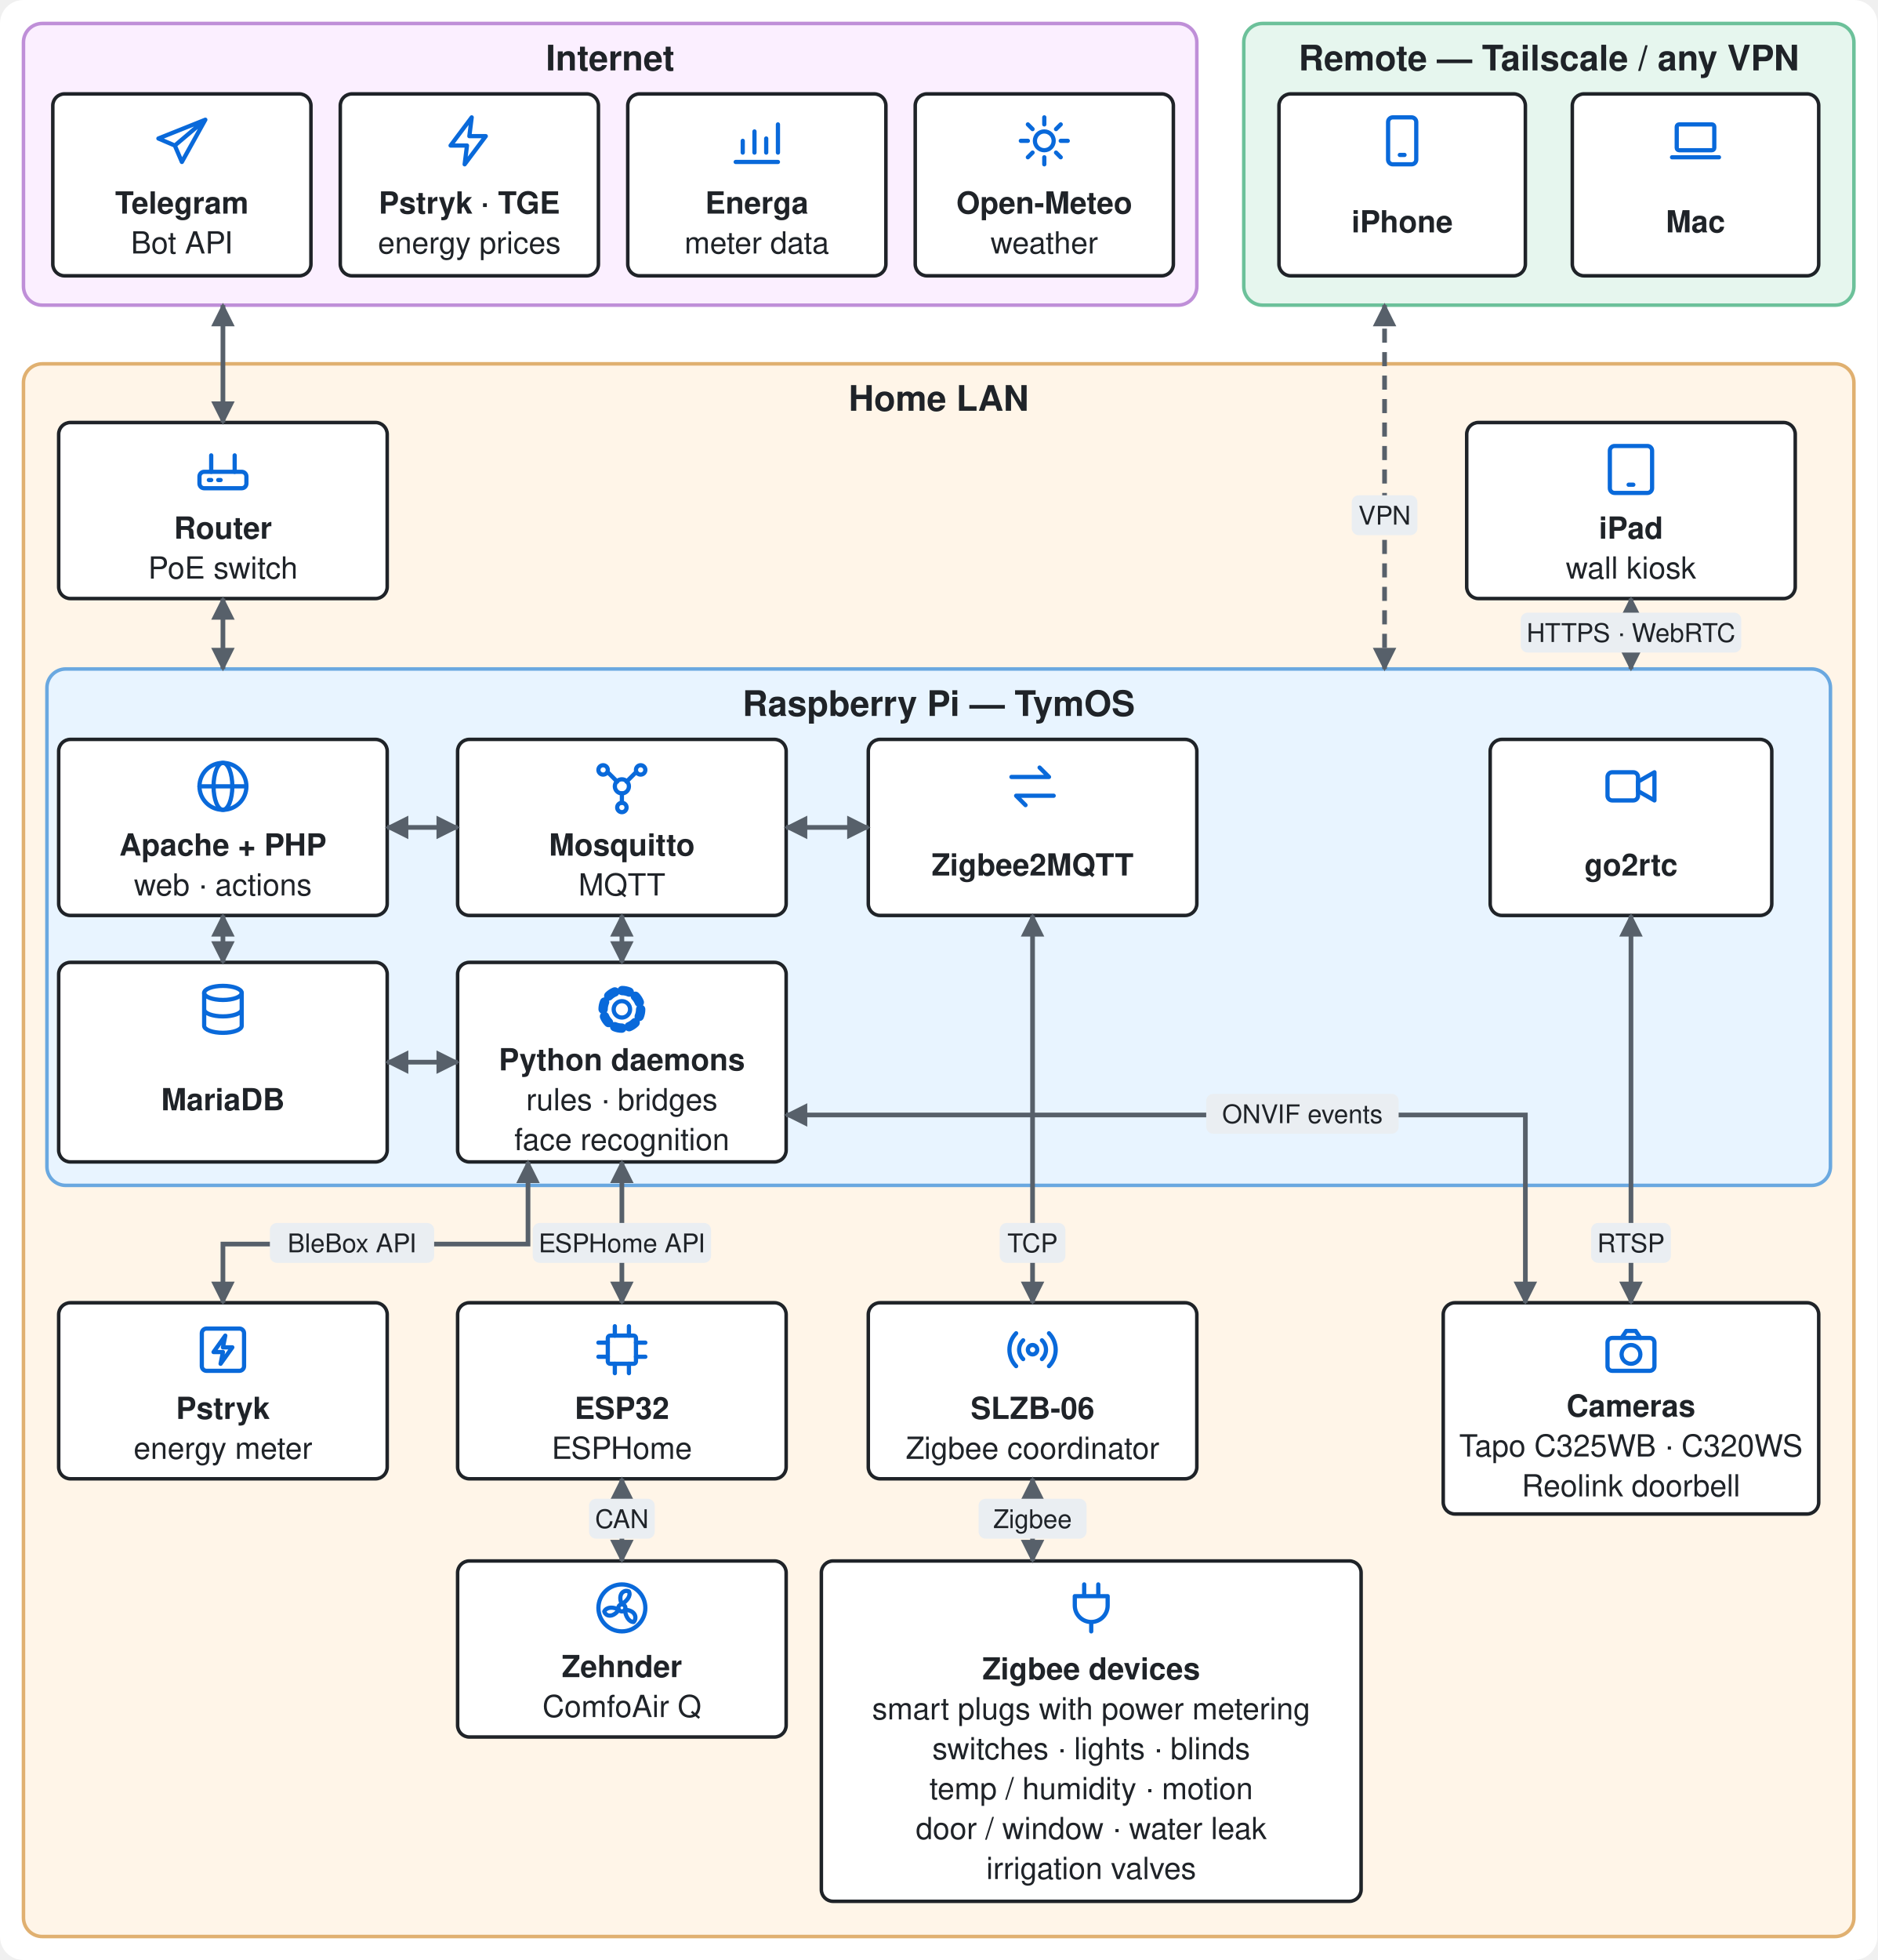
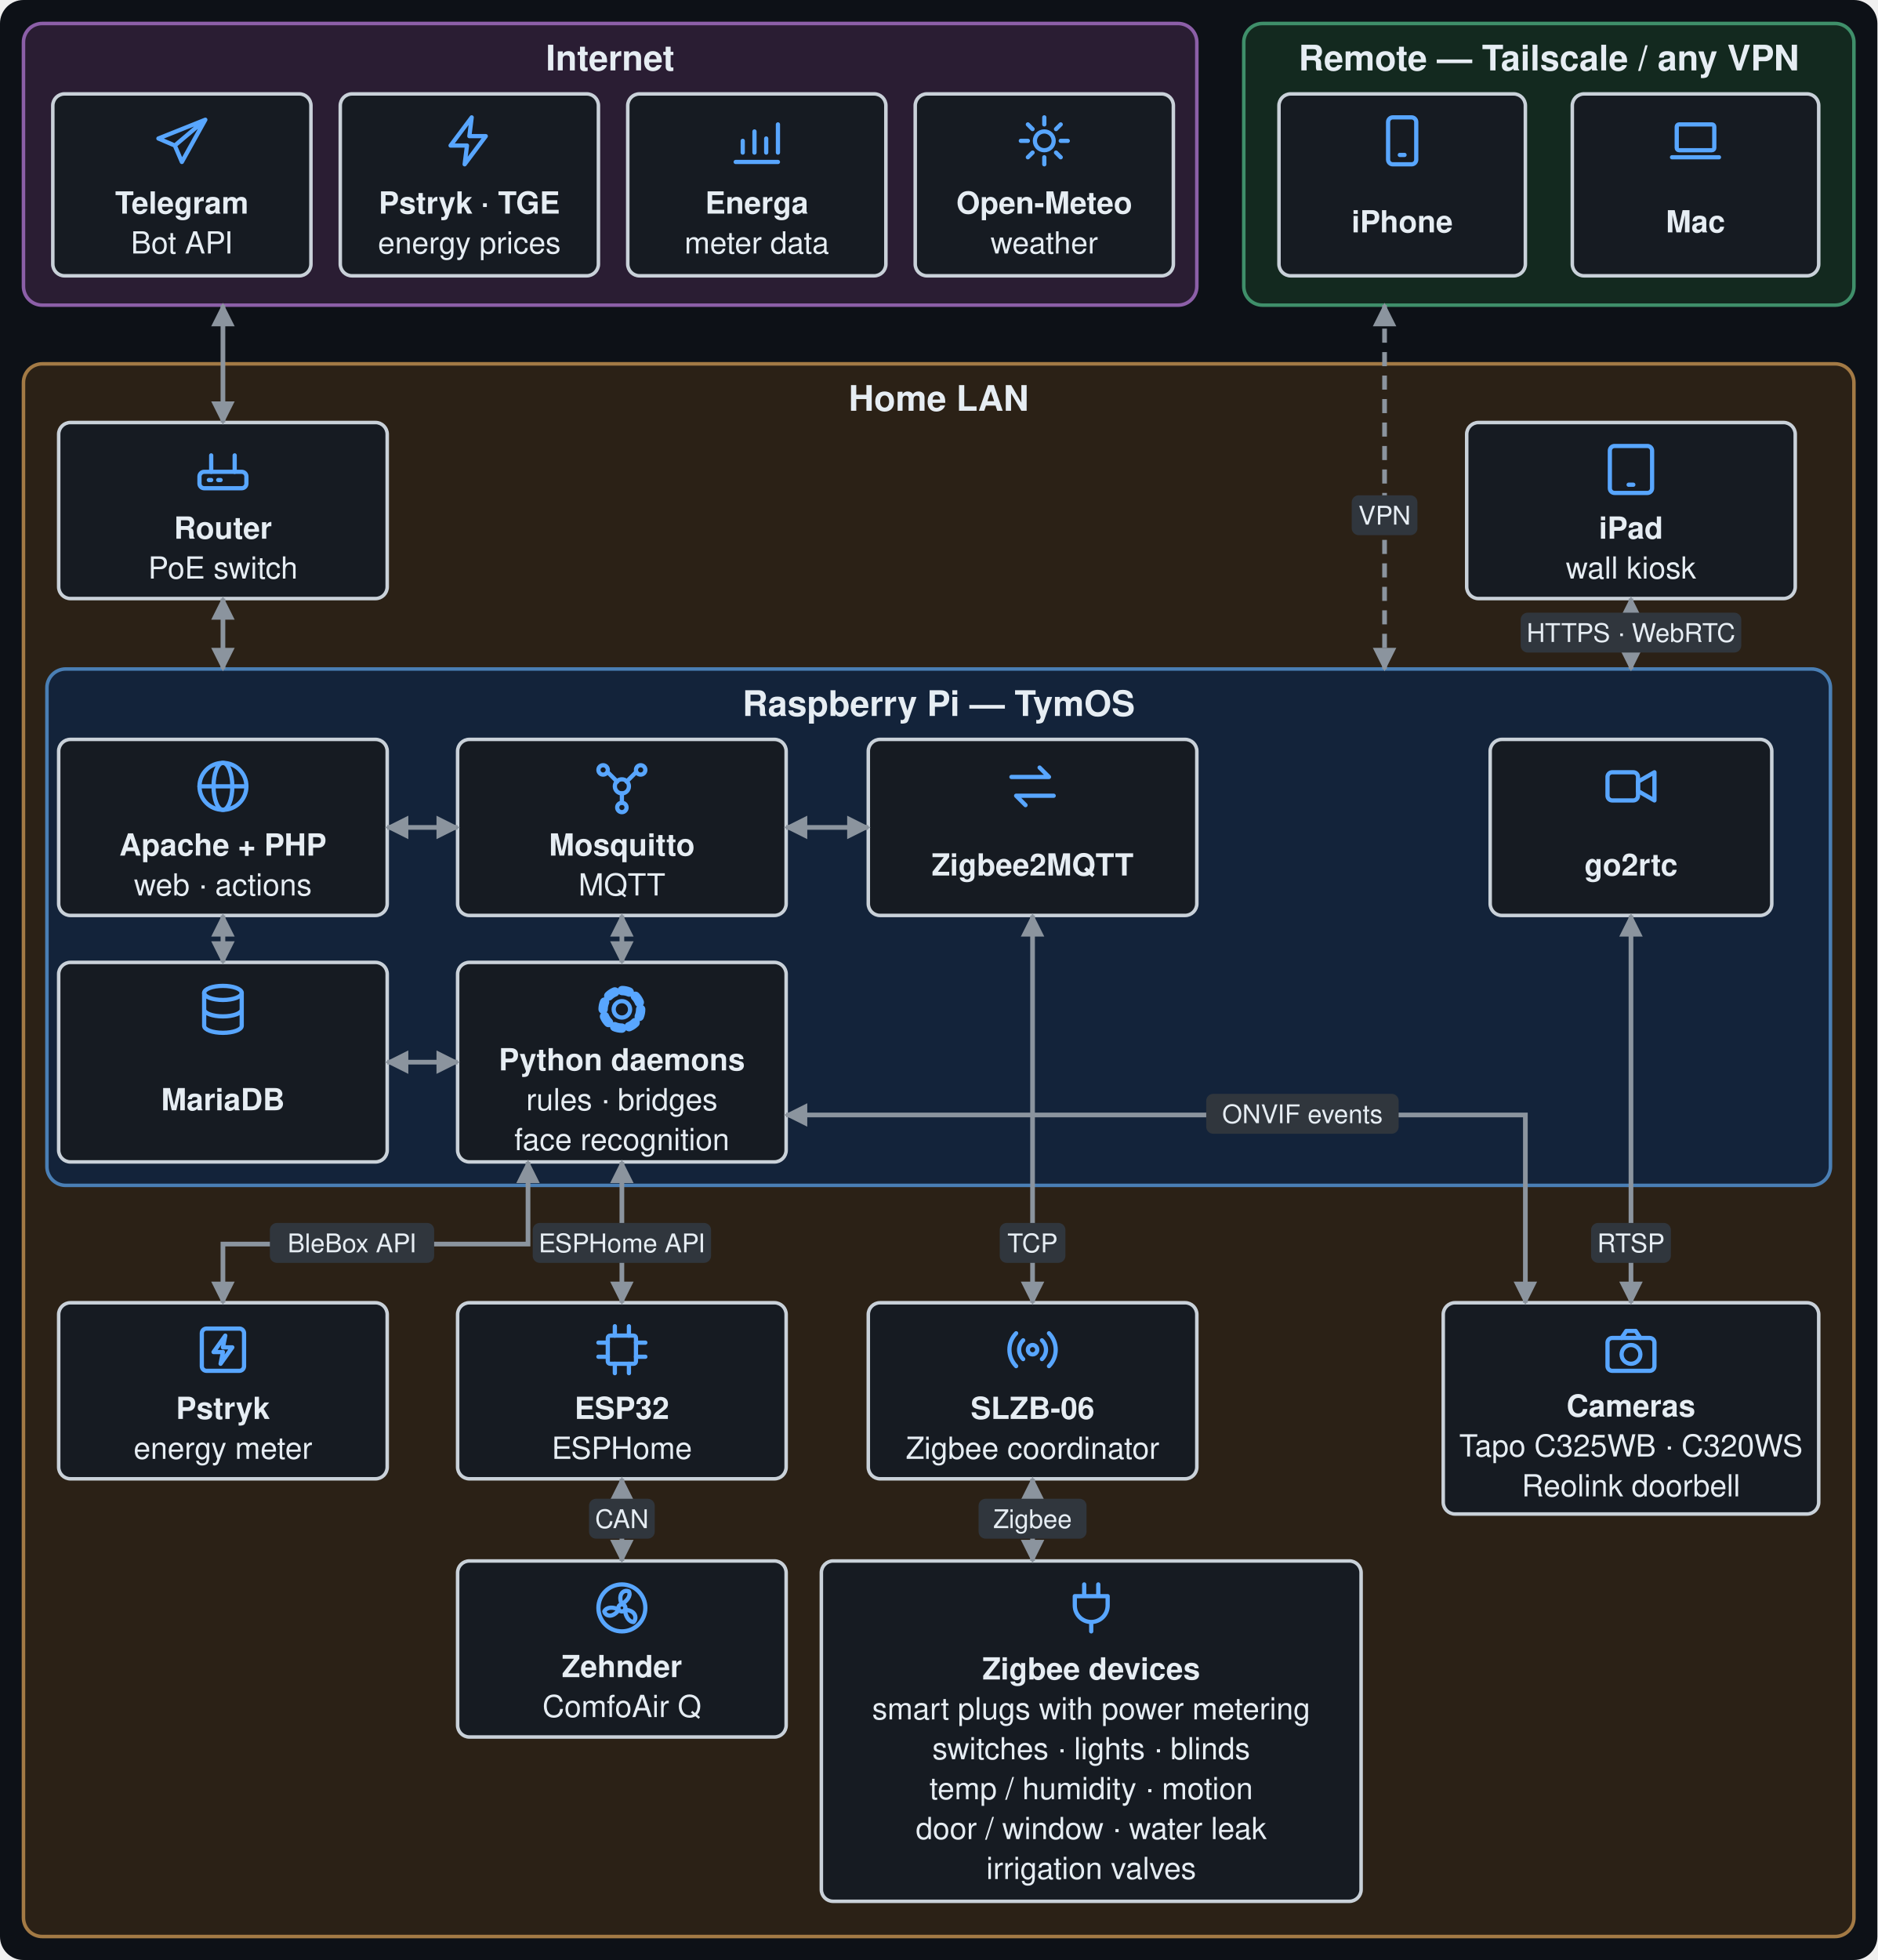
<svg xmlns="http://www.w3.org/2000/svg" viewBox="0 0 1600 1670" width="1600" height="1670" font-family="-apple-system, Segoe UI, Helvetica, Arial, sans-serif">
  <style>
-     text { font-size: 26px; text-anchor: middle; fill: #1f2328; }
+     text { font-size: 26px; text-anchor: middle; fill: #e6edf3; }
    .b { font-weight: 700; }
    .g { font-size: 30px; font-weight: 700; }
-     .l { font-size: 22px; fill: #1f2328; }
-     .bg { fill: #ffffff; }
-     .box { fill: #ffffff; stroke: #1f2328; stroke-width: 3; }
-     .ic { fill: none; stroke: #0969da; stroke-width: 1.8; stroke-linecap: round; stroke-linejoin: round; }
-     .lbl { fill: #eaeef2; }
-     .ln { fill: none; stroke: #57606a; stroke-width: 4; }
+     .l { font-size: 22px; }
+     .bg { fill: #0d1117; }
+     .box { fill: #161b22; stroke: #c9d1d9; stroke-width: 3; }
+     .ic { fill: none; stroke: #58a6ff; stroke-width: 1.8; stroke-linecap: round; stroke-linejoin: round; }
+     .lbl { fill: #30363d; }
+     .ln { fill: none; stroke: #8b949e; stroke-width: 4; }
    .dash { stroke-dasharray: 12 8; }
-     .gc { fill: #fbefff; stroke: #bf8fd8; stroke-width: 3; }
-     .gr { fill: #e6f6ee; stroke: #6cc19a; stroke-width: 3; }
-     .gh { fill: #fff5e8; stroke: #e0b070; stroke-width: 3; }
-     .gp { fill: #e8f4ff; stroke: #6aa8e0; stroke-width: 3; }
-     #a path { fill: #57606a; }
-     @media (prefers-color-scheme: dark) {
-       text, .l { fill: #e6edf3; }
-       .bg { fill: #0d1117; }
-       .box { fill: #161b22; stroke: #c9d1d9; }
-       .ic { stroke: #58a6ff; }
-       .lbl { fill: #30363d; }
-       .ln { stroke: #8b949e; }
-       #a path { fill: #8b949e; }
-       .gc { fill: #2a1d33; stroke: #8c5fa8; }
-       .gr { fill: #13291f; stroke: #3f8f6a; }
-       .gh { fill: #2b2116; stroke: #a37a45; }
-       .gp { fill: #13233a; stroke: #4a7fb5; }
-     }
+     .gc { fill: #2a1d33; stroke: #8c5fa8; stroke-width: 3; }
+     .gr { fill: #13291f; stroke: #3f8f6a; stroke-width: 3; }
+     .gh { fill: #2b2116; stroke: #a37a45; stroke-width: 3; }
+     .gp { fill: #13233a; stroke: #4a7fb5; stroke-width: 3; }
+     #a path { fill: #8b949e; }
  </style>
  <defs>
    <marker id="a" viewBox="0 0 10 10" refX="9" refY="5" markerWidth="5" markerHeight="5" orient="auto-start-reverse">
      <path d="M0,0 L10,5 L0,10 z" />
    </marker>
    <symbol id="telegram" viewBox="0 0 24 24" class="ic">
      <path d="M22 3 L2 11 l7 3 l3 7 z M9 14 L22 3" />
    </symbol>
    <symbol id="bolt" viewBox="0 0 24 24" class="ic">
      <path d="M13 2 L4 14 h7 l-1 8 l9-12 h-7 z" />
    </symbol>
    <symbol id="chart" viewBox="0 0 24 24" class="ic">
      <path d="M3 21 h18 M6 17 v-5 M11 17 v-9 M16 17 v-6 M21 17 v-12" />
    </symbol>
    <symbol id="sun" viewBox="0 0 24 24" class="ic">
      <circle cx="12" cy="12" r="4" />
      <path d="M12 2 v3 M12 19 v3 M2 12 h3 M19 12 h3 M5 5 l2 2 M17 17 l2 2 M5 19 l2-2 M17 7 l2-2" />
    </symbol>
    <symbol id="phone" viewBox="0 0 24 24" class="ic">
      <rect x="6" y="2" width="12" height="20" rx="2" />
      <path d="M11 18 h2" />
    </symbol>
    <symbol id="laptop" viewBox="0 0 24 24" class="ic">
      <rect x="4" y="5" width="16" height="11" rx="1" />
      <path d="M2 19 h20" />
    </symbol>
    <symbol id="router" viewBox="0 0 24 24" class="ic">
      <rect x="2" y="13" width="20" height="7" rx="2" />
      <path d="M7 13 V6 M17 13 V6 M6 16.5 h1 M10 16.5 h1" />
    </symbol>
    <symbol id="tablet" viewBox="0 0 24 24" class="ic">
      <rect x="3" y="2" width="18" height="20" rx="2" />
      <path d="M11 18.5 h2" />
    </symbol>
    <symbol id="globe" viewBox="0 0 24 24" class="ic">
      <circle cx="12" cy="12" r="10" />
      <ellipse cx="12" cy="12" rx="4" ry="10" />
      <path d="M2 12 h20" />
    </symbol>
    <symbol id="hub" viewBox="0 0 24 24" class="ic">
      <circle cx="12" cy="12" r="3" />
      <circle cx="4" cy="5" r="2" />
      <circle cx="20" cy="5" r="2" />
      <circle cx="12" cy="21" r="2" />
      <path d="M6 6 l4 4 M18 6 l-4 4 M12 15 v4" />
    </symbol>
    <symbol id="swap" viewBox="0 0 24 24" class="ic">
      <path d="M3 8 h16 l-4-4 M21 16 H5 l4 4" />
    </symbol>
    <symbol id="video" viewBox="0 0 24 24" class="ic">
      <rect x="2" y="6" width="13" height="12" rx="2" />
      <path d="M15 10 l7-4 v12 l-7-4 z" />
    </symbol>
    <symbol id="db" viewBox="0 0 24 24" class="ic">
      <ellipse cx="12" cy="5" rx="8" ry="3" />
      <path d="M4 5 v14 c0 1.7 3.6 3 8 3 s8-1.3 8-3 V5 M4 12 c0 1.7 3.6 3 8 3 s8-1.3 8-3" />
    </symbol>
    <symbol id="gear" viewBox="0 0 24 24" class="ic">
      <circle cx="12" cy="12" r="3.5" />
      <circle cx="12" cy="12" r="8" stroke-width="4" stroke-dasharray="3.1 3.2" />
    </symbol>
    <symbol id="meter" viewBox="0 0 24 24" class="ic">
      <rect x="3" y="3" width="18" height="18" rx="2" />
      <path d="M13 6 L8 13 h4 l-1 5 l5-7 h-4 z" />
    </symbol>
    <symbol id="chip" viewBox="0 0 24 24" class="ic">
      <rect x="6" y="6" width="12" height="12" rx="1" />
      <path d="M9 2 v4 M15 2 v4 M9 18 v4 M15 18 v4 M2 9 h4 M2 15 h4 M18 9 h4 M18 15 h4" />
    </symbol>
    <symbol id="fan" viewBox="0 0 24 24" class="ic">
      <circle cx="12" cy="12" r="10" />
      <circle cx="12" cy="12" r="1.5" />
      <path d="M12 10.5 C10 6 13 4 15 5 C16 7 14 9 12 10.5 M13.3 12.8 C18 13 18.5 16.5 17 18 C15 18 13.5 15.5 13.3 12.8 M10.7 12.8 C8 16.5 5 15.5 4.5 13.5 C5.5 11.5 8.5 11.5 10.7 12.8" />
    </symbol>
    <symbol id="radio" viewBox="0 0 24 24" class="ic">
      <circle cx="12" cy="12" r="2" />
      <path d="M8 8 a5.5 5.5 0 0 0 0 8 M16 8 a5.5 5.5 0 0 1 0 8 M5 5 a10 10 0 0 0 0 14 M19 5 a10 10 0 0 1 0 14" />
    </symbol>
    <symbol id="plug" viewBox="0 0 24 24" class="ic">
      <path d="M9 2 v5 M15 2 v5 M5 7 h14 v4 a7 7 0 0 1 -14 0 z M12 18 v4" />
    </symbol>
    <symbol id="camera" viewBox="0 0 24 24" class="ic">
      <rect x="2" y="7" width="20" height="14" rx="2" />
      <circle cx="12" cy="14" r="4" />
      <path d="M8 7 l2-3 h4 l2 3" />
    </symbol>
  </defs>
  <rect class="bg" width="1600" height="1670" rx="20" />
  <rect class="gc" x="20" y="20" width="1000" height="240" rx="16" />
  <text x="520.0" y="60" class="g">Internet</text>
  <rect class="box" x="45" y="80" width="220" height="155" rx="10" />
  <use href="#telegram" x="131.0" y="96" width="48" height="48" />
  <text x="155.0" y="182" class="b">Telegram</text>
  <text x="155.0" y="216">Bot API</text>
  <rect class="box" x="290" y="80" width="220" height="155" rx="10" />
  <use href="#bolt" x="376.0" y="96" width="48" height="48" />
  <text x="400.0" y="182" class="b">Pstryk · TGE</text>
  <text x="400.0" y="216">energy prices</text>
  <rect class="box" x="535" y="80" width="220" height="155" rx="10" />
  <use href="#chart" x="621.0" y="96" width="48" height="48" />
  <text x="645.0" y="182" class="b">Energa</text>
  <text x="645.0" y="216">meter data</text>
  <rect class="box" x="780" y="80" width="220" height="155" rx="10" />
  <use href="#sun" x="866.0" y="96" width="48" height="48" />
  <text x="890.0" y="182" class="b">Open-Meteo</text>
  <text x="890.0" y="216">weather</text>
  <rect class="gr" x="1060" y="20" width="520" height="240" rx="16" />
  <text x="1320.0" y="60" class="g">Remote — Tailscale / any VPN</text>
  <rect class="box" x="1090" y="80" width="210" height="155" rx="10" />
  <use href="#phone" x="1171.0" y="96" width="48" height="48" />
  <text x="1195.0" y="198" class="b">iPhone</text>
  <rect class="box" x="1340" y="80" width="210" height="155" rx="10" />
  <use href="#laptop" x="1421.0" y="96" width="48" height="48" />
  <text x="1445.0" y="198" class="b">Mac</text>
  <rect class="gh" x="20" y="310" width="1560" height="1340" rx="16" />
  <text x="800.0" y="350" class="g">Home LAN</text>
  <rect class="box" x="50" y="360" width="280" height="150" rx="10" />
  <use href="#router" x="166.0" y="376" width="48" height="48" />
  <text x="190.0" y="459" class="b">Router</text>
  <text x="190.0" y="493">PoE switch</text>
  <rect class="box" x="1250" y="360" width="280" height="150" rx="10" />
  <use href="#tablet" x="1366.0" y="376" width="48" height="48" />
  <text x="1390.0" y="459" class="b">iPad</text>
  <text x="1390.0" y="493">wall kiosk</text>
  <rect class="gp" x="40" y="570" width="1520" height="440" rx="16" />
  <text x="800.0" y="610" class="g">Raspberry Pi — TymOS</text>
  <rect class="box" x="50" y="630" width="280" height="150" rx="10" />
  <use href="#globe" x="166.0" y="646" width="48" height="48" />
  <text x="190.0" y="729" class="b">Apache + PHP</text>
  <text x="190.0" y="763">web · actions</text>
  <rect class="box" x="390" y="630" width="280" height="150" rx="10" />
  <use href="#hub" x="506.0" y="646" width="48" height="48" />
  <text x="530.0" y="729" class="b">Mosquitto</text>
  <text x="530.0" y="763">MQTT</text>
  <rect class="box" x="740" y="630" width="280" height="150" rx="10" />
  <use href="#swap" x="856.0" y="646" width="48" height="48" />
  <text x="880.0" y="746" class="b">Zigbee2MQTT</text>
  <rect class="box" x="1270" y="630" width="240" height="150" rx="10" />
  <use href="#video" x="1366.0" y="646" width="48" height="48" />
  <text x="1390.0" y="746" class="b">go2rtc</text>
  <rect class="box" x="50" y="820" width="280" height="170" rx="10" />
  <use href="#db" x="166.0" y="836" width="48" height="48" />
  <text x="190.0" y="946" class="b">MariaDB</text>
  <rect class="box" x="390" y="820" width="280" height="170" rx="10" />
  <use href="#gear" x="506.0" y="836" width="48" height="48" />
  <text x="530.0" y="912" class="b">Python daemons</text>
  <text x="530.0" y="946">rules · bridges</text>
  <text x="530.0" y="980">face recognition</text>
  <rect class="box" x="50" y="1110" width="280" height="150" rx="10" />
  <use href="#meter" x="166.0" y="1126" width="48" height="48" />
  <text x="190.0" y="1209" class="b">Pstryk</text>
  <text x="190.0" y="1243">energy meter</text>
  <rect class="box" x="390" y="1110" width="280" height="150" rx="10" />
  <use href="#chip" x="506.0" y="1126" width="48" height="48" />
  <text x="530.0" y="1209" class="b">ESP32</text>
  <text x="530.0" y="1243">ESPHome</text>
  <rect class="box" x="390" y="1330" width="280" height="150" rx="10" />
  <use href="#fan" x="506.0" y="1346" width="48" height="48" />
  <text x="530.0" y="1429" class="b">Zehnder</text>
  <text x="530.0" y="1463">ComfoAir Q</text>
  <rect class="box" x="740" y="1110" width="280" height="150" rx="10" />
  <use href="#radio" x="856.0" y="1126" width="48" height="48" />
  <text x="880.0" y="1209" class="b">SLZB-06</text>
  <text x="880.0" y="1243">Zigbee coordinator</text>
  <rect class="box" x="700" y="1330" width="460" height="290" rx="10" />
  <use href="#plug" x="906.0" y="1346" width="48" height="48" />
  <text x="930.0" y="1431" class="b">Zigbee devices</text>
  <text x="930.0" y="1465">smart plugs with power metering</text>
  <text x="930.0" y="1499">switches · lights · blinds</text>
  <text x="930.0" y="1533">temp / humidity · motion</text>
  <text x="930.0" y="1567">door / window · water leak</text>
  <text x="930.0" y="1601">irrigation valves</text>
  <rect class="box" x="1230" y="1110" width="320" height="180" rx="10" />
  <use href="#camera" x="1366.0" y="1126" width="48" height="48" />
  <text x="1390.0" y="1207" class="b">Cameras</text>
  <text x="1390.0" y="1241">Tapo C325WB · C320WS</text>
  <text x="1390.0" y="1275">Reolink doorbell</text>
  <polyline class="ln" points="190,260 190,360" marker-start="url(#a)" marker-end="url(#a)" />
  <polyline class="ln" points="190,510 190,570" marker-start="url(#a)" marker-end="url(#a)" />
  <polyline class="ln dash" points="1180,260 1180,570" marker-start="url(#a)" marker-end="url(#a)" />
  <rect class="lbl" x="1152.0" y="422" width="56" height="34" rx="6" />
  <text x="1180" y="447" class="l">VPN</text>
  <polyline class="ln" points="1390,510 1390,570" marker-start="url(#a)" marker-end="url(#a)" />
  <rect class="lbl" x="1296.0" y="522" width="188" height="34" rx="6" />
  <text x="1390" y="547" class="l">HTTPS · WebRTC</text>
  <polyline class="ln" points="330,705 390,705" marker-start="url(#a)" marker-end="url(#a)" />
  <polyline class="ln" points="670,705 740,705" marker-start="url(#a)" marker-end="url(#a)" />
  <polyline class="ln" points="190,780 190,820" marker-start="url(#a)" marker-end="url(#a)" />
  <polyline class="ln" points="530,780 530,820" marker-start="url(#a)" marker-end="url(#a)" />
  <polyline class="ln" points="330,905 390,905" marker-start="url(#a)" marker-end="url(#a)" />
  <polyline class="ln" points="880,780 880,1110" marker-start="url(#a)" marker-end="url(#a)" />
  <rect class="lbl" x="852.0" y="1042" width="56" height="34" rx="6" />
  <text x="880" y="1067" class="l">TCP</text>
  <polyline class="ln" points="880,1260 880,1330" marker-start="url(#a)" marker-end="url(#a)" />
  <rect class="lbl" x="834.0" y="1277" width="92" height="34" rx="6" />
  <text x="880" y="1302" class="l">Zigbee</text>
  <polyline class="ln" points="530,990 530,1110" marker-start="url(#a)" marker-end="url(#a)" />
  <rect class="lbl" x="454.0" y="1042" width="152" height="34" rx="6" />
  <text x="530" y="1067" class="l">ESPHome API</text>
  <polyline class="ln" points="530,1260 530,1330" marker-start="url(#a)" marker-end="url(#a)" />
  <rect class="lbl" x="502.0" y="1277" width="56" height="34" rx="6" />
  <text x="530" y="1302" class="l">CAN</text>
  <polyline class="ln" points="450,990 450,1060 190,1060 190,1110" marker-start="url(#a)" marker-end="url(#a)" />
  <rect class="lbl" x="230.0" y="1042" width="140" height="34" rx="6" />
  <text x="300" y="1067" class="l">BleBox API</text>
  <polyline class="ln" points="1390,780 1390,1110" marker-start="url(#a)" marker-end="url(#a)" />
  <rect class="lbl" x="1356.0" y="1042" width="68" height="34" rx="6" />
  <text x="1390" y="1067" class="l">RTSP</text>
  <polyline class="ln" points="670,950 1300,950 1300,1110" marker-start="url(#a)" marker-end="url(#a)" />
  <rect class="lbl" x="1028.0" y="932" width="164" height="34" rx="6" />
  <text x="1110" y="957" class="l">ONVIF events</text>
</svg>
